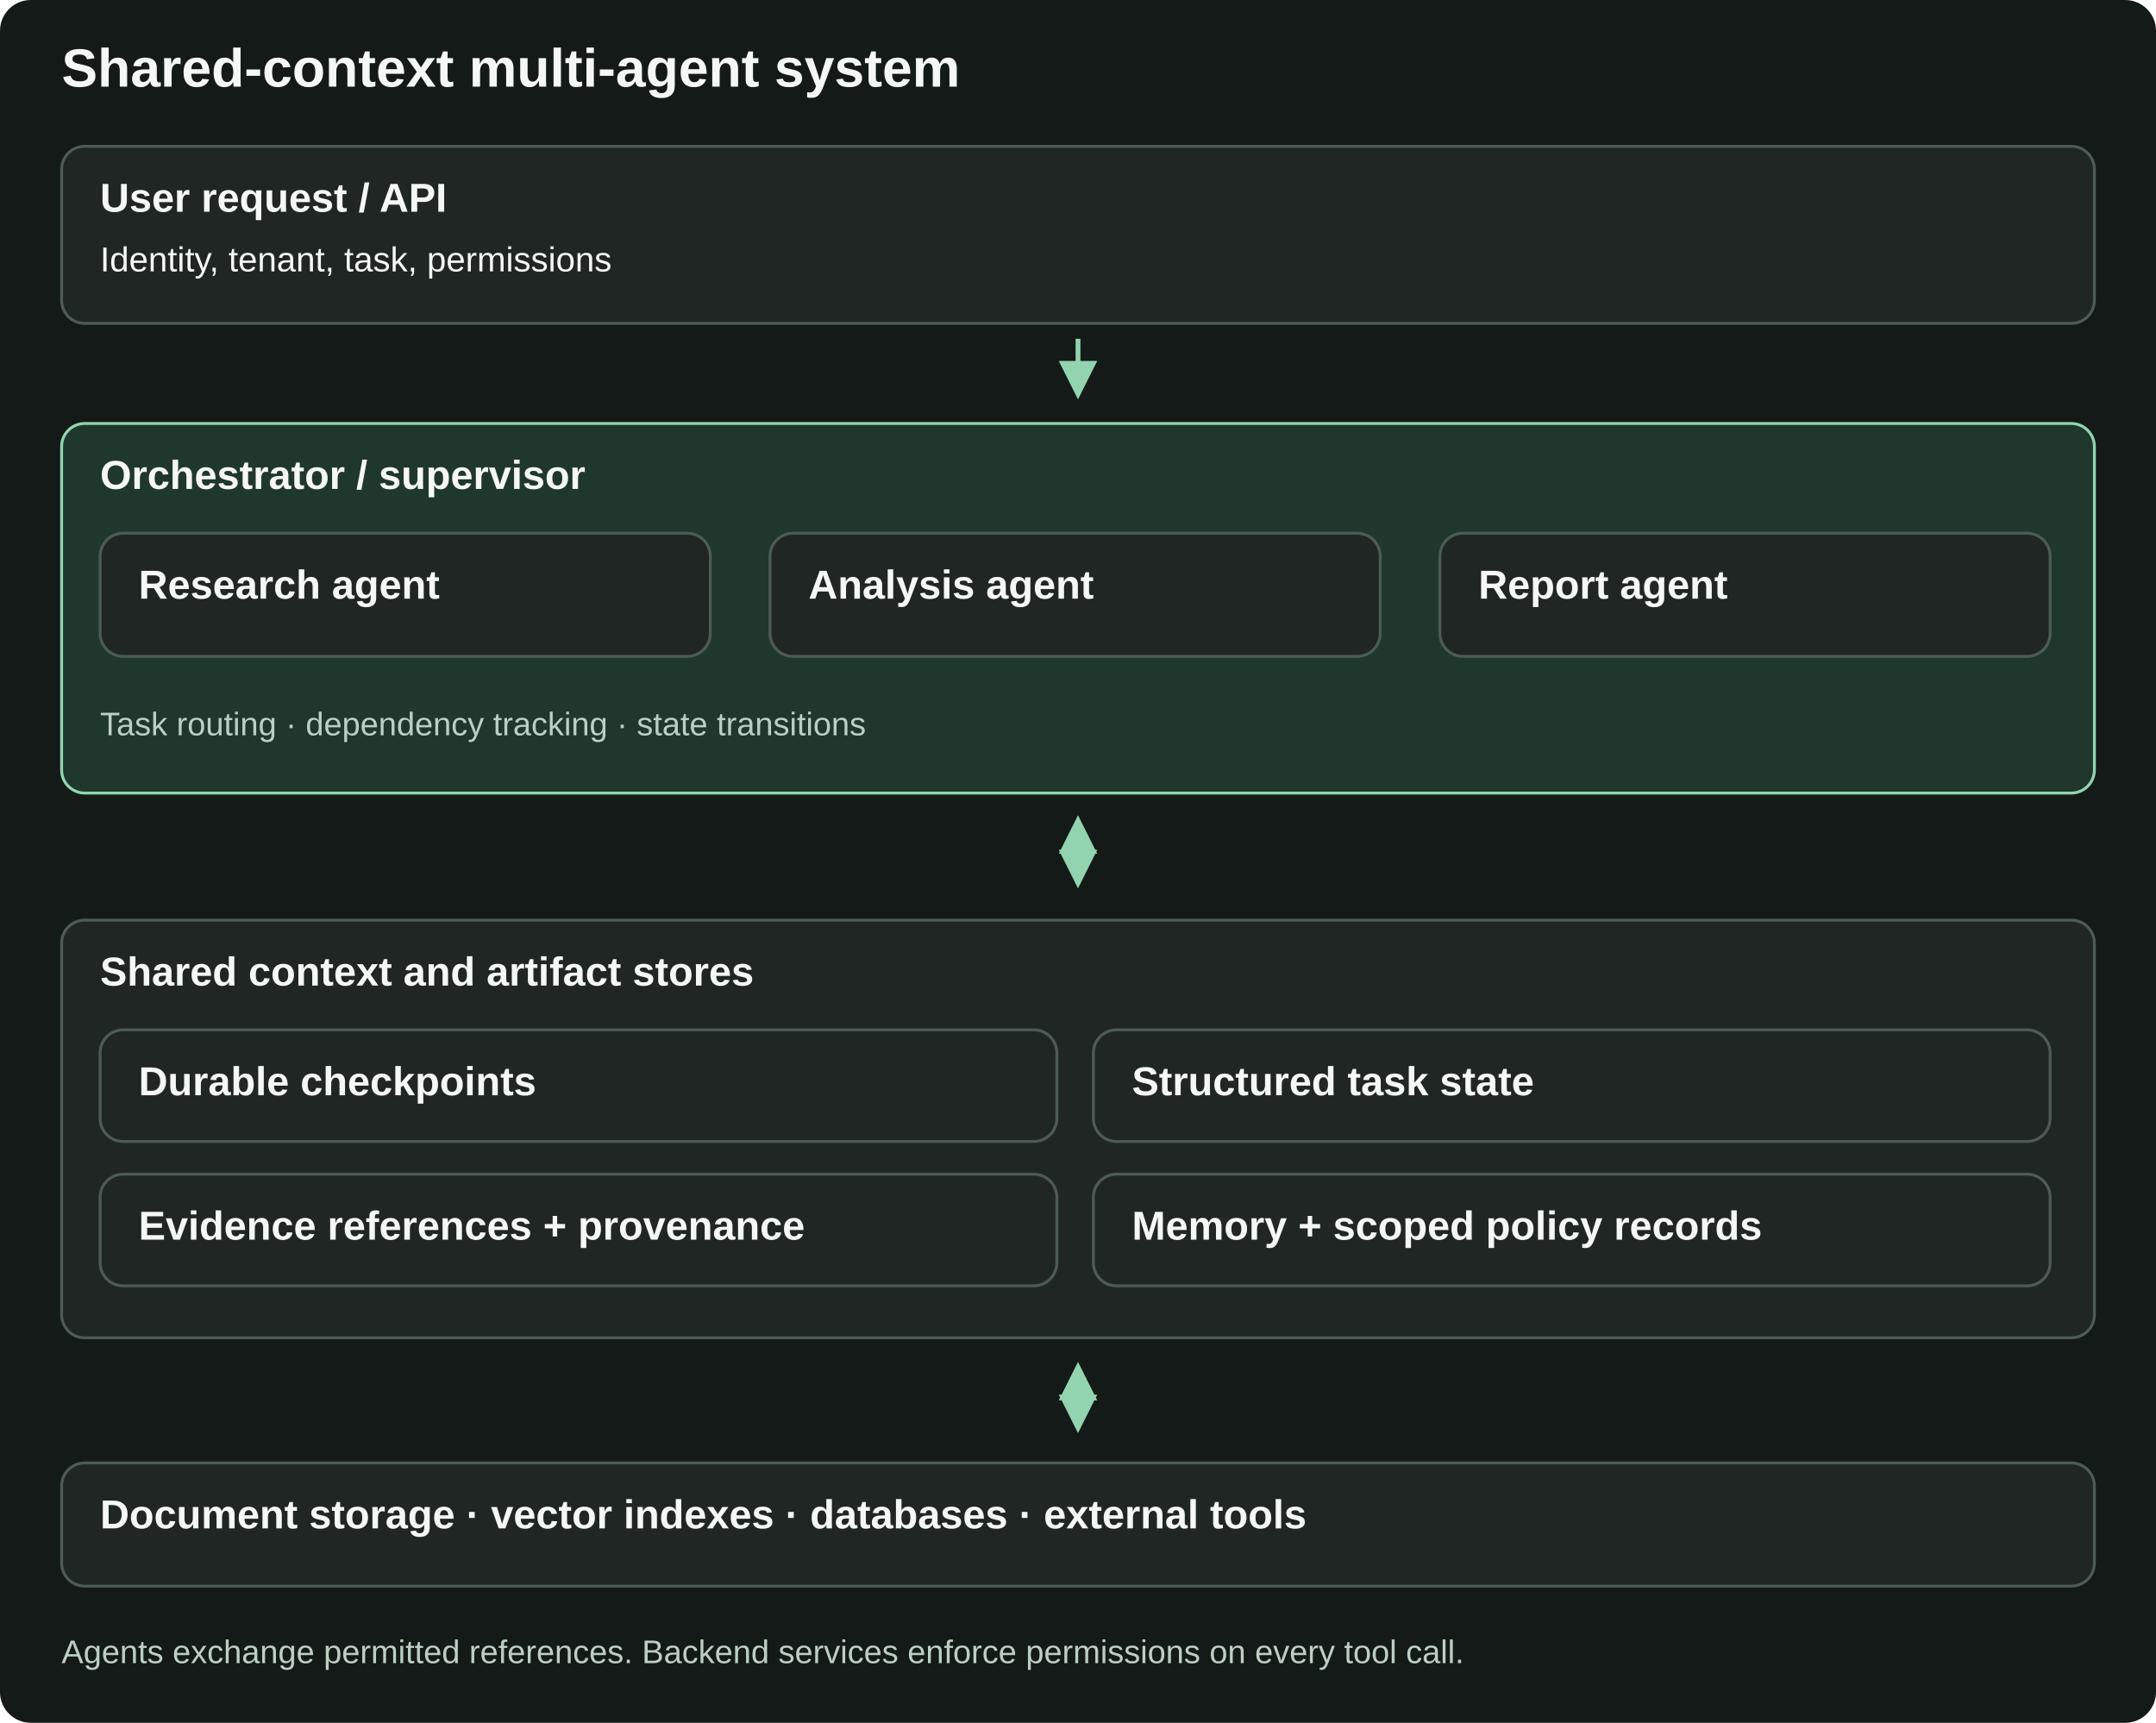
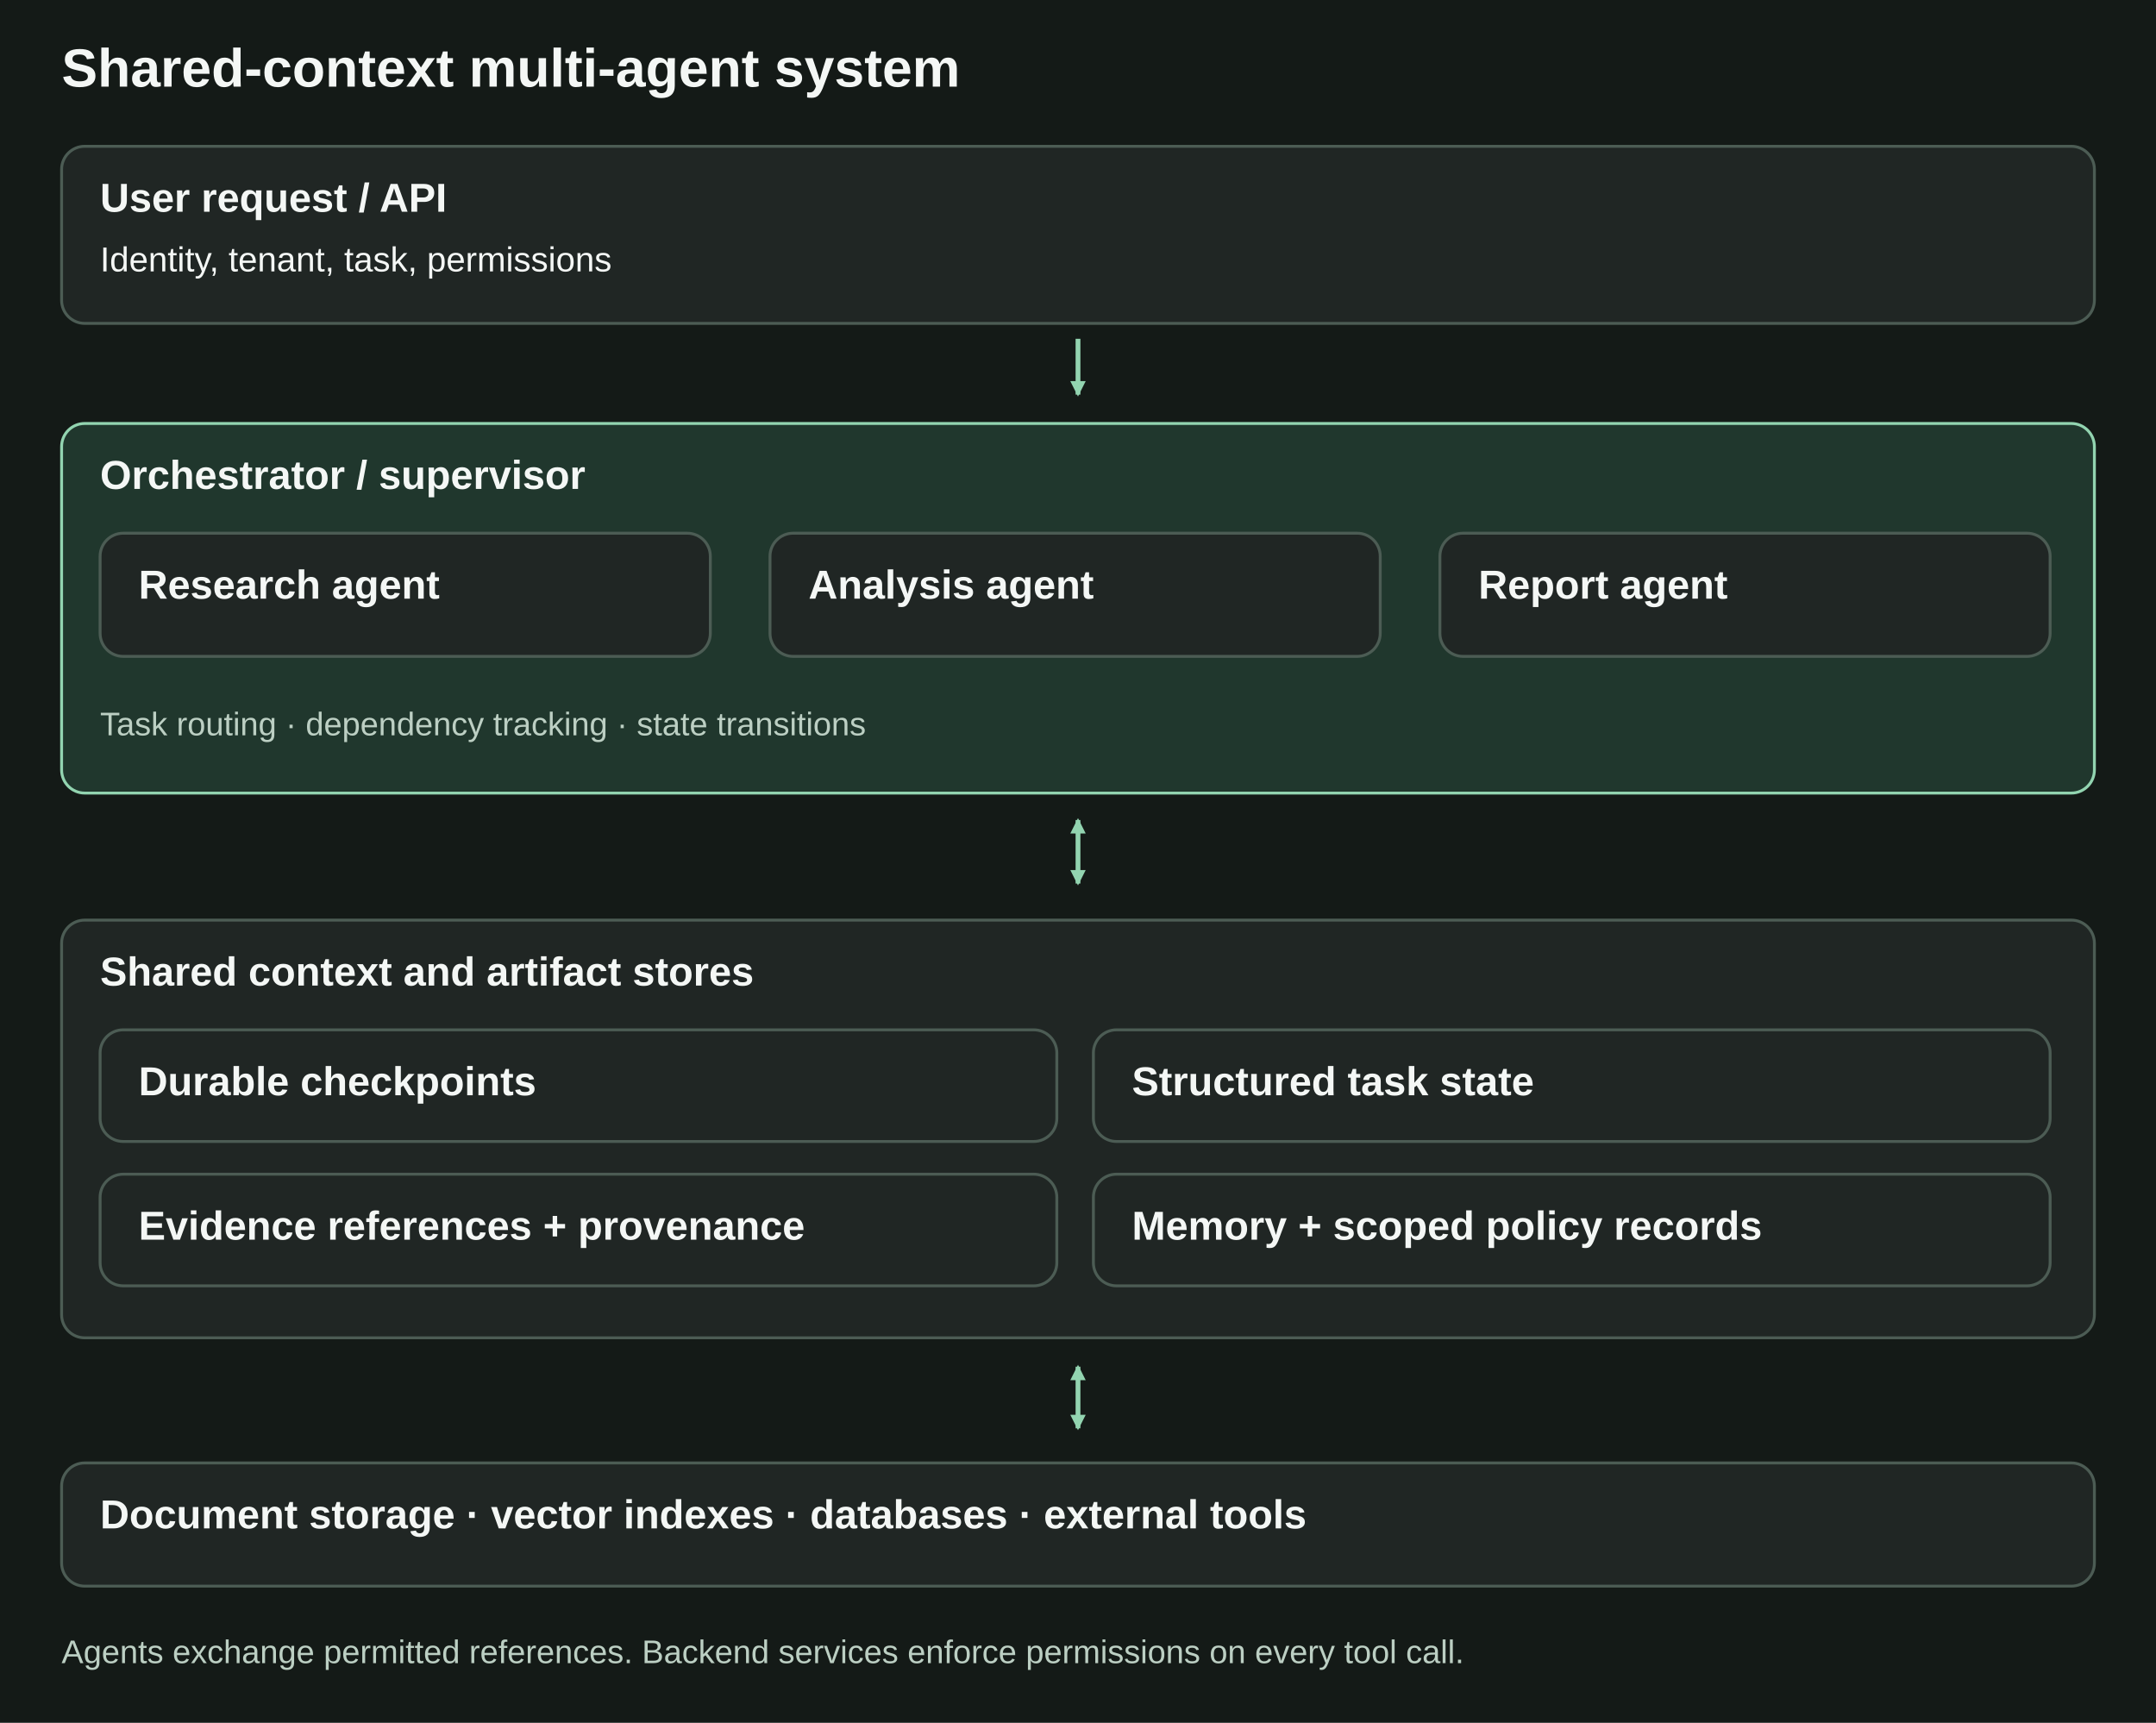
<svg xmlns="http://www.w3.org/2000/svg" width="1120" height="895" viewBox="0 0 1120 895" role="img" aria-labelledby="title">
  <defs>
-     <marker id="arrow" markerWidth="8" markerHeight="8" refX="7" refY="4" orient="auto">
+     <marker markerUnits="userSpaceOnUse" id="arrow" markerWidth="8" markerHeight="8" refX="7" refY="4" orient="auto">
      <path d="M0,0 L8,4 L0,8" fill="#92d4b0" />
    </marker>
-     <marker id="back" markerWidth="8" markerHeight="8" refX="1" refY="4" orient="auto">
+     <marker markerUnits="userSpaceOnUse" id="back" markerWidth="8" markerHeight="8" refX="1" refY="4" orient="auto">
      <path d="M8,0 L0,4 L8,8" fill="#92d4b0" />
    </marker>
  </defs>
  <style>text{font-family:Arial,Helvetica,sans-serif;fill:#f4f7f5}.title{font-size:28px;font-weight:700}.heading{font-size:21px;font-weight:700}.body{font-size:18px}.note{font-size:17px;fill:#bccfc3}.small{font-size:16px;fill:#bccfc3}</style>
-   <rect width="1120" height="895" rx="16" fill="#141a17" />
+   <rect width="1120" height="895" rx="0" fill="#141a17" />
  <text x="32" y="45" class="title">Shared-context multi-agent system</text>
  <rect x="32" y="76" width="1056" height="92" rx="12" fill="#202624" stroke="#4c5c54" stroke-width="1.5" />
  <text x="52" y="110" class="heading">User request / API</text>
  <text x="52" y="141" class="body">Identity, tenant, task, permissions</text>
  <path d="M560,176 L560,205" fill="none" stroke="#92d4b0" stroke-width="2.5" marker-end="url(#arrow)" />
  <rect x="32" y="220" width="1056" height="192" rx="12" fill="#20372d" stroke="#92d4b0" stroke-width="1.5" />
  <text x="52" y="254" class="heading">Orchestrator / supervisor</text>
  <rect x="52" y="277" width="317" height="64" rx="12" fill="#202624" stroke="#4c5c54" stroke-width="1.5" />
  <text x="72" y="311" class="heading">Research agent</text>
  <rect x="400" y="277" width="317" height="64" rx="12" fill="#202624" stroke="#4c5c54" stroke-width="1.5" />
  <text x="420" y="311" class="heading">Analysis agent</text>
  <rect x="748" y="277" width="317" height="64" rx="12" fill="#202624" stroke="#4c5c54" stroke-width="1.5" />
  <text x="768" y="311" class="heading">Report agent</text>
  <text x="52" y="382" class="note">Task routing · dependency tracking · state transitions</text>
  <path d="M560,426 L560,459" fill="none" stroke="#92d4b0" stroke-width="2.5" marker-end="url(#arrow)" marker-start="url(#back)" />
  <rect x="32" y="478" width="1056" height="217" rx="12" fill="#202624" stroke="#4c5c54" stroke-width="1.5" />
  <text x="52" y="512" class="heading">Shared context and artifact stores</text>
  <rect x="52" y="535" width="497" height="58" rx="12" fill="#202624" stroke="#4c5c54" stroke-width="1.5" />
  <text x="72" y="569" class="heading">Durable checkpoints</text>
  <rect x="568" y="535" width="497" height="58" rx="12" fill="#202624" stroke="#4c5c54" stroke-width="1.5" />
  <text x="588" y="569" class="heading">Structured task state</text>
  <rect x="52" y="610" width="497" height="58" rx="12" fill="#202624" stroke="#4c5c54" stroke-width="1.5" />
  <text x="72" y="644" class="heading">Evidence references + provenance</text>
  <rect x="568" y="610" width="497" height="58" rx="12" fill="#202624" stroke="#4c5c54" stroke-width="1.5" />
  <text x="588" y="644" class="heading">Memory + scoped policy records</text>
  <path d="M560,710 L560,742" fill="none" stroke="#92d4b0" stroke-width="2.5" marker-end="url(#arrow)" marker-start="url(#back)" />
  <rect x="32" y="760" width="1056" height="64" rx="12" fill="#202624" stroke="#4c5c54" stroke-width="1.5" />
  <text x="52" y="794" class="heading">Document storage · vector indexes · databases · external tools</text>
  <text x="32" y="864" class="note">Agents exchange permitted references. Backend services enforce permissions on every tool call.</text>
</svg>
